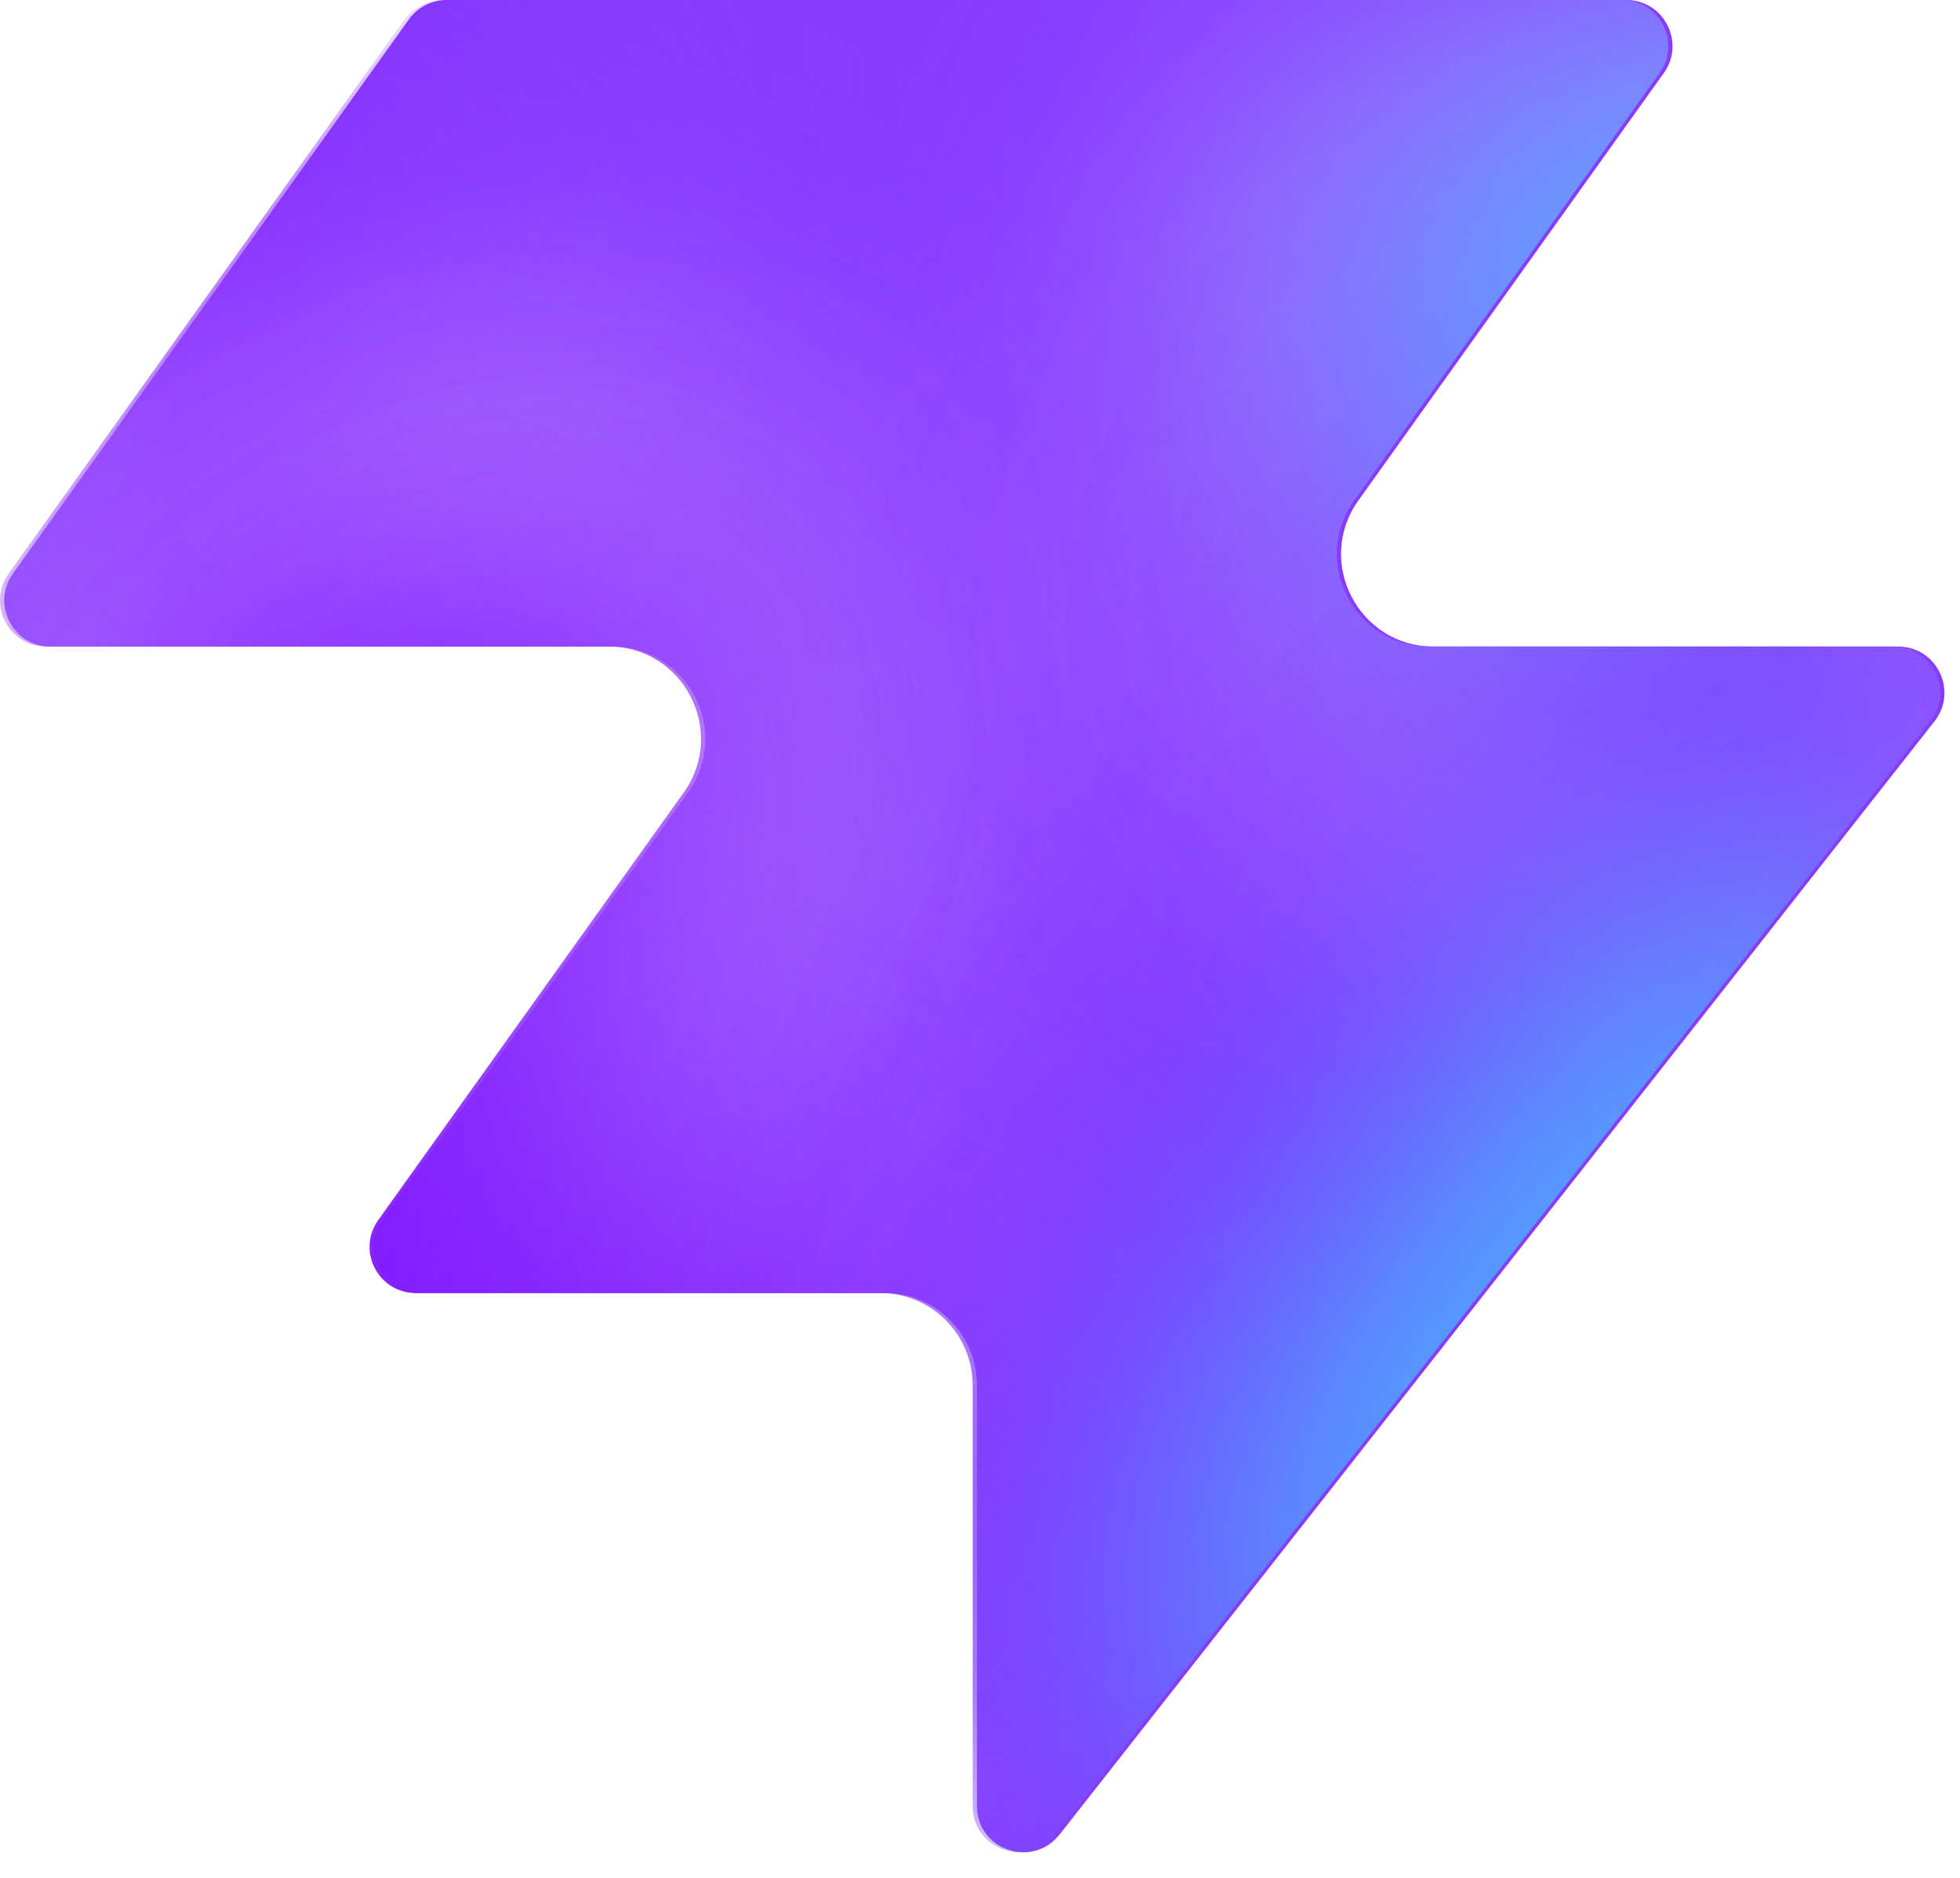
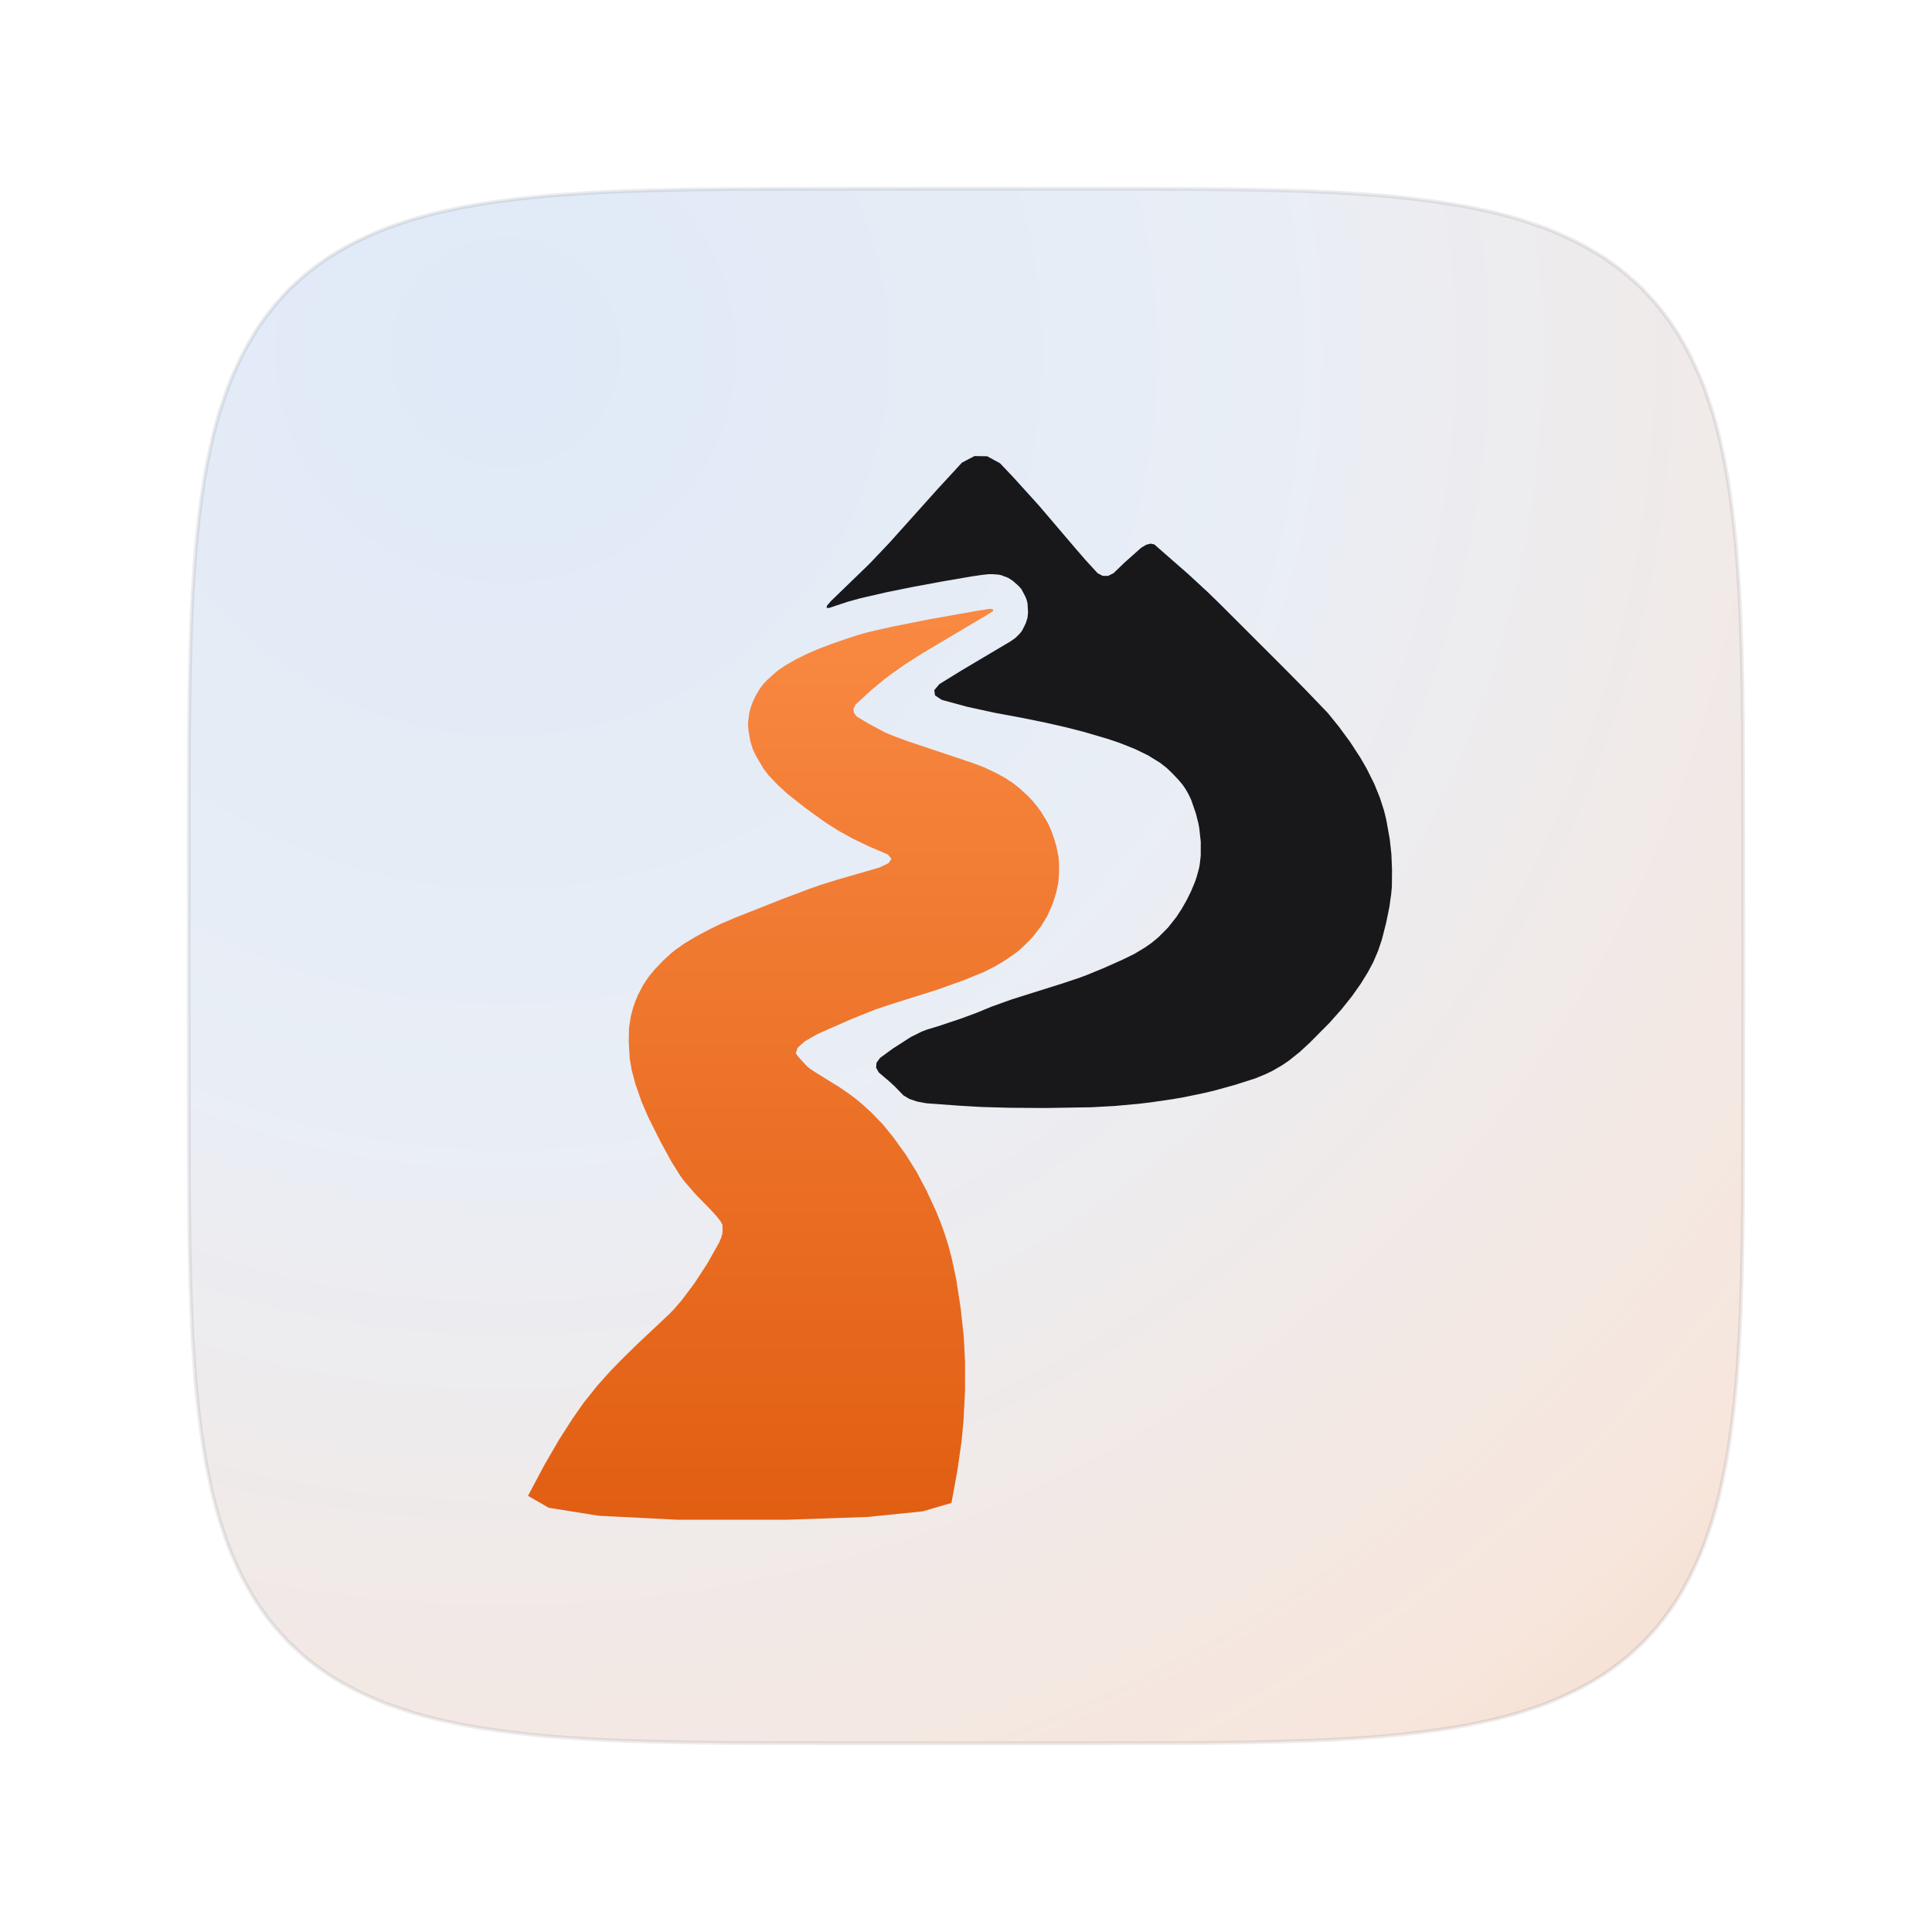
- <svg xmlns="http://www.w3.org/2000/svg" width="48" height="46" fill="none" viewBox="0 0 48 46">
-   <path fill="#863bff" d="M25.946 44.938c-.664.845-2.021.375-2.021-.698V33.937a2.26 2.26 0 0 0-2.262-2.262H10.287c-.92 0-1.456-1.04-.92-1.788l7.48-10.471c1.07-1.497 0-3.578-1.842-3.578H1.237c-.92 0-1.456-1.04-.92-1.788L10.013.474c.214-.297.556-.474.92-.474h28.894c.92 0 1.456 1.04.92 1.788l-7.48 10.471c-1.07 1.498 0 3.579 1.842 3.579h11.377c.943 0 1.473 1.088.89 1.83L25.947 44.94z" style="fill:#863bff;fill:color(display-p3 .525 .23 1);fill-opacity:1" />
-   <mask id="a" width="48" height="46" x="0" y="0" maskUnits="userSpaceOnUse" style="mask-type:alpha">
-     <path fill="#000" d="M25.842 44.938c-.664.844-2.021.375-2.021-.698V33.937a2.26 2.26 0 0 0-2.262-2.262H10.183c-.92 0-1.456-1.04-.92-1.788l7.48-10.471c1.07-1.498 0-3.579-1.842-3.579H1.133c-.92 0-1.456-1.04-.92-1.787L9.91.473c.214-.297.556-.474.92-.474h28.894c.92 0 1.456 1.04.92 1.788l-7.48 10.471c-1.07 1.498 0 3.578 1.842 3.578h11.377c.943 0 1.473 1.088.89 1.832L25.843 44.94z" style="fill:#000;fill-opacity:1" />
-   </mask>
-   <g mask="url(#a)">
-     <g filter="url(#b)">
-       <ellipse cx="5.508" cy="14.704" fill="#ede6ff" rx="5.508" ry="14.704" style="fill:#ede6ff;fill:color(display-p3 .927 .903 1);fill-opacity:1" transform="matrix(.00324 1 1 -.00324 -4.47 31.516)" />
-     </g>
-     <g filter="url(#c)">
-       <ellipse cx="10.399" cy="29.851" fill="#ede6ff" rx="10.399" ry="29.851" style="fill:#ede6ff;fill:color(display-p3 .927 .903 1);fill-opacity:1" transform="matrix(.00324 1 1 -.00324 -39.328 7.883)" />
-     </g>
-     <g filter="url(#d)">
-       <ellipse cx="5.508" cy="30.487" fill="#7e14ff" rx="5.508" ry="30.487" style="fill:#7e14ff;fill:color(display-p3 .492 .077 1);fill-opacity:1" transform="rotate(89.814 -25.913 -14.639)scale(1 -1)" />
-     </g>
-     <g filter="url(#e)">
-       <ellipse cx="5.508" cy="30.599" fill="#7e14ff" rx="5.508" ry="30.599" style="fill:#7e14ff;fill:color(display-p3 .492 .077 1);fill-opacity:1" transform="rotate(89.814 -32.644 -3.334)scale(1 -1)" />
-     </g>
-     <g filter="url(#f)">
-       <ellipse cx="5.508" cy="30.599" fill="#7e14ff" rx="5.508" ry="30.599" style="fill:#7e14ff;fill:color(display-p3 .492 .077 1);fill-opacity:1" transform="matrix(.00324 1 1 -.00324 -34.34 30.47)" />
-     </g>
-     <g filter="url(#g)">
-       <ellipse cx="14.072" cy="22.078" fill="#ede6ff" rx="14.072" ry="22.078" style="fill:#ede6ff;fill:color(display-p3 .927 .903 1);fill-opacity:1" transform="rotate(93.35 24.506 48.493)scale(-1 1)" />
-     </g>
-     <g filter="url(#h)">
-       <ellipse cx="3.47" cy="21.501" fill="#7e14ff" rx="3.47" ry="21.501" style="fill:#7e14ff;fill:color(display-p3 .492 .077 1);fill-opacity:1" transform="rotate(89.009 28.708 47.59)scale(-1 1)" />
-     </g>
-     <g filter="url(#i)">
-       <ellipse cx="3.47" cy="21.501" fill="#7e14ff" rx="3.47" ry="21.501" style="fill:#7e14ff;fill:color(display-p3 .492 .077 1);fill-opacity:1" transform="rotate(89.009 28.708 47.59)scale(-1 1)" />
-     </g>
-     <g filter="url(#j)">
-       <ellipse cx=".387" cy="8.972" fill="#7e14ff" rx="4.407" ry="29.108" style="fill:#7e14ff;fill:color(display-p3 .492 .077 1);fill-opacity:1" transform="rotate(39.51 .387 8.972)" />
-     </g>
-     <g filter="url(#k)">
-       <ellipse cx="47.523" cy="-6.092" fill="#7e14ff" rx="4.407" ry="29.108" style="fill:#7e14ff;fill:color(display-p3 .492 .077 1);fill-opacity:1" transform="rotate(37.892 47.523 -6.092)" />
-     </g>
-     <g filter="url(#l)">
-       <ellipse cx="41.412" cy="6.333" fill="#47bfff" rx="5.971" ry="9.665" style="fill:#47bfff;fill:color(display-p3 .28 .748 1);fill-opacity:1" transform="rotate(37.892 41.412 6.333)" />
-     </g>
-     <g filter="url(#m)">
-       <ellipse cx="-1.879" cy="38.332" fill="#7e14ff" rx="4.407" ry="29.108" style="fill:#7e14ff;fill:color(display-p3 .492 .077 1);fill-opacity:1" transform="rotate(37.892 -1.88 38.332)" />
-     </g>
-     <g filter="url(#n)">
-       <ellipse cx="-1.879" cy="38.332" fill="#7e14ff" rx="4.407" ry="29.108" style="fill:#7e14ff;fill:color(display-p3 .492 .077 1);fill-opacity:1" transform="rotate(37.892 -1.88 38.332)" />
-     </g>
-     <g filter="url(#o)">
-       <ellipse cx="35.651" cy="29.907" fill="#7e14ff" rx="4.407" ry="29.108" style="fill:#7e14ff;fill:color(display-p3 .492 .077 1);fill-opacity:1" transform="rotate(37.892 35.651 29.907)" />
-     </g>
-     <g filter="url(#p)">
-       <ellipse cx="38.418" cy="32.4" fill="#47bfff" rx="5.971" ry="15.297" style="fill:#47bfff;fill:color(display-p3 .28 .748 1);fill-opacity:1" transform="rotate(37.892 38.418 32.4)" />
-     </g>
+ <svg xmlns="http://www.w3.org/2000/svg" viewBox="0 0 1024 1024" width="1024" height="1024">
+   <defs>
+     <radialGradient id="pk-bg" cx="0.2" cy="0.1" r="1.25">
+       <stop offset="0" stop-color="#dfe9f7" />
+       <stop offset="0.4" stop-color="#e9eef6" />
+       <stop offset="0.85" stop-color="#f7e6dc" />
+       <stop offset="1" stop-color="#f3d9cb" />
+     </radialGradient>
+     <linearGradient id="pk-road" gradientUnits="userSpaceOnUse" x1="0" y1="846" x2="0" y2="272">
+       <stop offset="0" stop-color="#e15e12" />
+       <stop offset="1" stop-color="#f98942" />
+     </linearGradient>
+   </defs>
+   <g id="bg">
+     <path d="M924.0,512.0 L923.9,608.0 L923.8,638.6 L923.5,660.9 L923.1,679.0 L922.6,694.5 L922.0,708.2 L921.2,720.5 L920.4,731.8 L919.4,742.2 L918.3,751.9 L917.1,761.0 L915.8,769.6 L914.4,777.6 L912.8,785.3 L911.2,792.6 L909.4,799.5 L907.5,806.1 L905.4,812.4 L903.3,818.5 L901.0,824.2 L898.5,829.8 L896.0,835.1 L893.3,840.2 L890.5,845.1 L887.6,849.8 L884.5,854.3 L881.2,858.7 L877.9,862.8 L874.3,866.8 L870.7,870.7 L866.8,874.3 L862.8,877.9 L858.7,881.2 L854.3,884.5 L849.8,887.6 L845.1,890.5 L840.2,893.3 L835.1,896.0 L829.8,898.5 L824.2,901.0 L818.5,903.3 L812.4,905.4 L806.1,907.5 L799.5,909.4 L792.6,911.2 L785.3,912.8 L777.6,914.4 L769.6,915.8 L761.0,917.1 L751.9,918.3 L742.2,919.4 L731.8,920.4 L720.5,921.2 L708.2,922.0 L694.5,922.6 L679.0,923.1 L660.9,923.5 L638.6,923.8 L608.0,923.9 L512.0,924.0 L416.0,923.9 L385.4,923.8 L363.1,923.5 L345.0,923.1 L329.5,922.6 L315.8,922.0 L303.5,921.2 L292.2,920.4 L281.8,919.4 L272.1,918.3 L263.0,917.1 L254.4,915.8 L246.4,914.4 L238.7,912.8 L231.4,911.2 L224.5,909.4 L217.9,907.5 L211.6,905.4 L205.5,903.3 L199.8,901.0 L194.2,898.5 L188.9,896.0 L183.8,893.3 L178.9,890.5 L174.2,887.6 L169.7,884.5 L165.3,881.2 L161.2,877.9 L157.2,874.3 L153.3,870.7 L149.7,866.8 L146.1,862.8 L142.8,858.7 L139.5,854.3 L136.4,849.8 L133.5,845.1 L130.7,840.2 L128.0,835.1 L125.5,829.8 L123.0,824.2 L120.7,818.5 L118.6,812.4 L116.5,806.1 L114.6,799.5 L112.8,792.6 L111.2,785.3 L109.6,777.6 L108.2,769.6 L106.9,761.0 L105.7,751.9 L104.6,742.2 L103.6,731.8 L102.8,720.5 L102.0,708.2 L101.4,694.5 L100.9,679.0 L100.5,660.9 L100.2,638.6 L100.1,608.0 L100.0,512.0 L100.1,416.0 L100.2,385.4 L100.5,363.1 L100.9,345.0 L101.4,329.5 L102.0,315.8 L102.8,303.5 L103.6,292.2 L104.6,281.8 L105.7,272.1 L106.9,263.0 L108.2,254.4 L109.6,246.4 L111.2,238.7 L112.8,231.4 L114.6,224.5 L116.5,217.9 L118.6,211.6 L120.7,205.5 L123.0,199.8 L125.5,194.2 L128.0,188.9 L130.7,183.8 L133.5,178.9 L136.4,174.2 L139.5,169.7 L142.8,165.3 L146.1,161.2 L149.7,157.2 L153.3,153.3 L157.2,149.7 L161.2,146.1 L165.3,142.8 L169.7,139.5 L174.2,136.4 L178.9,133.5 L183.8,130.7 L188.9,128.0 L194.2,125.5 L199.8,123.0 L205.5,120.7 L211.6,118.6 L217.9,116.5 L224.5,114.6 L231.4,112.8 L238.7,111.2 L246.4,109.6 L254.4,108.2 L263.0,106.9 L272.1,105.7 L281.8,104.6 L292.2,103.6 L303.5,102.8 L315.8,102.0 L329.5,101.4 L345.0,100.9 L363.1,100.5 L385.4,100.2 L416.0,100.1 L512.0,100.0 L608.0,100.1 L638.6,100.2 L660.9,100.5 L679.0,100.9 L694.5,101.4 L708.2,102.0 L720.5,102.8 L731.8,103.6 L742.2,104.6 L751.9,105.7 L761.0,106.9 L769.6,108.2 L777.6,109.6 L785.3,111.2 L792.6,112.8 L799.5,114.6 L806.1,116.5 L812.4,118.6 L818.5,120.7 L824.2,123.0 L829.8,125.5 L835.1,128.0 L840.2,130.7 L845.1,133.5 L849.8,136.4 L854.3,139.5 L858.7,142.8 L862.8,146.1 L866.8,149.7 L870.7,153.3 L874.3,157.2 L877.9,161.2 L881.2,165.3 L884.5,169.7 L887.6,174.2 L890.5,178.9 L893.3,183.8 L896.0,188.9 L898.5,194.2 L901.0,199.8 L903.3,205.5 L905.4,211.6 L907.5,217.9 L909.4,224.5 L911.2,231.4 L912.8,238.7 L914.4,246.4 L915.8,254.4 L917.1,263.0 L918.3,272.1 L919.4,281.8 L920.4,292.2 L921.2,303.5 L922.0,315.8 L922.6,329.5 L923.1,345.0 L923.5,363.1 L923.8,385.4 L923.9,416.0Z" fill="url(#pk-bg)" />
+     <path d="M924.0,512.0 L923.9,608.0 L923.8,638.6 L923.5,660.9 L923.1,679.0 L922.6,694.5 L922.0,708.2 L921.2,720.5 L920.4,731.8 L919.4,742.2 L918.3,751.9 L917.1,761.0 L915.8,769.6 L914.4,777.6 L912.8,785.3 L911.2,792.6 L909.4,799.5 L907.5,806.1 L905.4,812.4 L903.3,818.5 L901.0,824.2 L898.5,829.8 L896.0,835.1 L893.3,840.2 L890.5,845.1 L887.6,849.8 L884.5,854.3 L881.2,858.7 L877.9,862.8 L874.3,866.8 L870.7,870.7 L866.8,874.3 L862.8,877.9 L858.7,881.2 L854.3,884.5 L849.8,887.6 L845.1,890.5 L840.2,893.3 L835.1,896.0 L829.8,898.5 L824.2,901.0 L818.5,903.3 L812.4,905.4 L806.1,907.5 L799.5,909.4 L792.6,911.2 L785.3,912.8 L777.6,914.4 L769.6,915.8 L761.0,917.1 L751.9,918.3 L742.2,919.4 L731.8,920.4 L720.5,921.2 L708.2,922.0 L694.5,922.6 L679.0,923.1 L660.9,923.5 L638.6,923.8 L608.0,923.9 L512.0,924.0 L416.0,923.9 L385.4,923.8 L363.1,923.5 L345.0,923.1 L329.5,922.6 L315.8,922.0 L303.5,921.2 L292.2,920.4 L281.8,919.4 L272.1,918.3 L263.0,917.1 L254.4,915.8 L246.4,914.4 L238.7,912.8 L231.4,911.2 L224.5,909.4 L217.9,907.5 L211.6,905.4 L205.5,903.3 L199.8,901.0 L194.2,898.5 L188.9,896.0 L183.8,893.3 L178.9,890.5 L174.2,887.6 L169.7,884.5 L165.3,881.2 L161.2,877.9 L157.2,874.3 L153.3,870.7 L149.7,866.8 L146.1,862.8 L142.8,858.7 L139.5,854.3 L136.4,849.8 L133.5,845.1 L130.7,840.2 L128.0,835.1 L125.5,829.8 L123.0,824.2 L120.7,818.5 L118.6,812.4 L116.5,806.1 L114.6,799.5 L112.8,792.6 L111.2,785.3 L109.6,777.6 L108.2,769.6 L106.9,761.0 L105.7,751.9 L104.6,742.2 L103.6,731.8 L102.8,720.5 L102.0,708.2 L101.4,694.5 L100.9,679.0 L100.5,660.9 L100.2,638.6 L100.1,608.0 L100.0,512.0 L100.1,416.0 L100.2,385.4 L100.5,363.1 L100.9,345.0 L101.4,329.5 L102.0,315.8 L102.8,303.5 L103.6,292.2 L104.6,281.8 L105.7,272.1 L106.9,263.0 L108.2,254.4 L109.6,246.4 L111.2,238.7 L112.8,231.4 L114.6,224.5 L116.5,217.9 L118.6,211.6 L120.7,205.5 L123.0,199.8 L125.5,194.2 L128.0,188.9 L130.7,183.8 L133.5,178.9 L136.4,174.2 L139.5,169.7 L142.8,165.3 L146.1,161.2 L149.7,157.2 L153.3,153.3 L157.2,149.7 L161.2,146.1 L165.3,142.8 L169.7,139.5 L174.2,136.4 L178.9,133.5 L183.8,130.7 L188.9,128.0 L194.2,125.5 L199.8,123.0 L205.5,120.7 L211.6,118.6 L217.9,116.5 L224.5,114.6 L231.4,112.8 L238.7,111.2 L246.4,109.6 L254.4,108.2 L263.0,106.9 L272.1,105.7 L281.8,104.6 L292.2,103.6 L303.5,102.8 L315.8,102.0 L329.5,101.4 L345.0,100.9 L363.1,100.5 L385.4,100.2 L416.0,100.1 L512.0,100.0 L608.0,100.1 L638.6,100.2 L660.9,100.5 L679.0,100.9 L694.5,101.4 L708.2,102.0 L720.5,102.8 L731.8,103.6 L742.2,104.6 L751.9,105.7 L761.0,106.9 L769.6,108.2 L777.6,109.6 L785.3,111.2 L792.6,112.8 L799.5,114.6 L806.1,116.5 L812.4,118.6 L818.5,120.7 L824.2,123.0 L829.8,125.5 L835.1,128.0 L840.2,130.7 L845.1,133.5 L849.8,136.4 L854.3,139.5 L858.7,142.8 L862.8,146.1 L866.8,149.7 L870.7,153.3 L874.3,157.2 L877.9,161.2 L881.2,165.3 L884.5,169.7 L887.6,174.2 L890.5,178.9 L893.3,183.8 L896.0,188.9 L898.5,194.2 L901.0,199.8 L903.3,205.5 L905.4,211.6 L907.5,217.9 L909.4,224.5 L911.2,231.4 L912.8,238.7 L914.4,246.4 L915.8,254.4 L917.1,263.0 L918.3,272.1 L919.4,281.8 L920.4,292.2 L921.2,303.5 L922.0,315.8 L922.6,329.5 L923.1,345.0 L923.5,363.1 L923.8,385.4 L923.9,416.0Z" fill="none" stroke="#18181b" stroke-opacity="0.08" stroke-width="2" />
  </g>
-   <defs>
-     <filter id="b" width="60.045" height="41.654" x="-19.77" y="16.149" color-interpolation-filters="sRGB" filterUnits="userSpaceOnUse">
-       <feFlood flood-opacity="0" result="BackgroundImageFix" />
-       <feBlend in="SourceGraphic" in2="BackgroundImageFix" result="shape" />
-       <feGaussianBlur result="effect1_foregroundBlur_2002_17158" stdDeviation="7.659" />
-     </filter>
-     <filter id="c" width="90.34" height="51.437" x="-54.613" y="-7.533" color-interpolation-filters="sRGB" filterUnits="userSpaceOnUse">
-       <feFlood flood-opacity="0" result="BackgroundImageFix" />
-       <feBlend in="SourceGraphic" in2="BackgroundImageFix" result="shape" />
-       <feGaussianBlur result="effect1_foregroundBlur_2002_17158" stdDeviation="7.659" />
-     </filter>
-     <filter id="d" width="79.355" height="29.4" x="-49.64" y="2.03" color-interpolation-filters="sRGB" filterUnits="userSpaceOnUse">
-       <feFlood flood-opacity="0" result="BackgroundImageFix" />
-       <feBlend in="SourceGraphic" in2="BackgroundImageFix" result="shape" />
-       <feGaussianBlur result="effect1_foregroundBlur_2002_17158" stdDeviation="4.596" />
-     </filter>
-     <filter id="e" width="79.579" height="29.4" x="-45.045" y="20.029" color-interpolation-filters="sRGB" filterUnits="userSpaceOnUse">
-       <feFlood flood-opacity="0" result="BackgroundImageFix" />
-       <feBlend in="SourceGraphic" in2="BackgroundImageFix" result="shape" />
-       <feGaussianBlur result="effect1_foregroundBlur_2002_17158" stdDeviation="4.596" />
-     </filter>
-     <filter id="f" width="79.579" height="29.4" x="-43.513" y="21.178" color-interpolation-filters="sRGB" filterUnits="userSpaceOnUse">
-       <feFlood flood-opacity="0" result="BackgroundImageFix" />
-       <feBlend in="SourceGraphic" in2="BackgroundImageFix" result="shape" />
-       <feGaussianBlur result="effect1_foregroundBlur_2002_17158" stdDeviation="4.596" />
-     </filter>
-     <filter id="g" width="74.749" height="58.852" x="15.756" y="-17.901" color-interpolation-filters="sRGB" filterUnits="userSpaceOnUse">
-       <feFlood flood-opacity="0" result="BackgroundImageFix" />
-       <feBlend in="SourceGraphic" in2="BackgroundImageFix" result="shape" />
-       <feGaussianBlur result="effect1_foregroundBlur_2002_17158" stdDeviation="7.659" />
-     </filter>
-     <filter id="h" width="61.377" height="25.362" x="23.548" y="2.284" color-interpolation-filters="sRGB" filterUnits="userSpaceOnUse">
-       <feFlood flood-opacity="0" result="BackgroundImageFix" />
-       <feBlend in="SourceGraphic" in2="BackgroundImageFix" result="shape" />
-       <feGaussianBlur result="effect1_foregroundBlur_2002_17158" stdDeviation="4.596" />
-     </filter>
-     <filter id="i" width="61.377" height="25.362" x="23.548" y="2.284" color-interpolation-filters="sRGB" filterUnits="userSpaceOnUse">
-       <feFlood flood-opacity="0" result="BackgroundImageFix" />
-       <feBlend in="SourceGraphic" in2="BackgroundImageFix" result="shape" />
-       <feGaussianBlur result="effect1_foregroundBlur_2002_17158" stdDeviation="4.596" />
-     </filter>
-     <filter id="j" width="56.045" height="63.649" x="-27.636" y="-22.853" color-interpolation-filters="sRGB" filterUnits="userSpaceOnUse">
-       <feFlood flood-opacity="0" result="BackgroundImageFix" />
-       <feBlend in="SourceGraphic" in2="BackgroundImageFix" result="shape" />
-       <feGaussianBlur result="effect1_foregroundBlur_2002_17158" stdDeviation="4.596" />
-     </filter>
-     <filter id="k" width="54.814" height="64.646" x="20.116" y="-38.415" color-interpolation-filters="sRGB" filterUnits="userSpaceOnUse">
-       <feFlood flood-opacity="0" result="BackgroundImageFix" />
-       <feBlend in="SourceGraphic" in2="BackgroundImageFix" result="shape" />
-       <feGaussianBlur result="effect1_foregroundBlur_2002_17158" stdDeviation="4.596" />
-     </filter>
-     <filter id="l" width="33.541" height="35.313" x="24.641" y="-11.323" color-interpolation-filters="sRGB" filterUnits="userSpaceOnUse">
-       <feFlood flood-opacity="0" result="BackgroundImageFix" />
-       <feBlend in="SourceGraphic" in2="BackgroundImageFix" result="shape" />
-       <feGaussianBlur result="effect1_foregroundBlur_2002_17158" stdDeviation="4.596" />
-     </filter>
-     <filter id="m" width="54.814" height="64.646" x="-29.286" y="6.009" color-interpolation-filters="sRGB" filterUnits="userSpaceOnUse">
-       <feFlood flood-opacity="0" result="BackgroundImageFix" />
-       <feBlend in="SourceGraphic" in2="BackgroundImageFix" result="shape" />
-       <feGaussianBlur result="effect1_foregroundBlur_2002_17158" stdDeviation="4.596" />
-     </filter>
-     <filter id="n" width="54.814" height="64.646" x="-29.286" y="6.009" color-interpolation-filters="sRGB" filterUnits="userSpaceOnUse">
-       <feFlood flood-opacity="0" result="BackgroundImageFix" />
-       <feBlend in="SourceGraphic" in2="BackgroundImageFix" result="shape" />
-       <feGaussianBlur result="effect1_foregroundBlur_2002_17158" stdDeviation="4.596" />
-     </filter>
-     <filter id="o" width="54.814" height="64.646" x="8.244" y="-2.416" color-interpolation-filters="sRGB" filterUnits="userSpaceOnUse">
-       <feFlood flood-opacity="0" result="BackgroundImageFix" />
-       <feBlend in="SourceGraphic" in2="BackgroundImageFix" result="shape" />
-       <feGaussianBlur result="effect1_foregroundBlur_2002_17158" stdDeviation="4.596" />
-     </filter>
-     <filter id="p" width="39.409" height="43.623" x="18.713" y="10.588" color-interpolation-filters="sRGB" filterUnits="userSpaceOnUse">
-       <feFlood flood-opacity="0" result="BackgroundImageFix" />
-       <feBlend in="SourceGraphic" in2="BackgroundImageFix" result="shape" />
-       <feGaussianBlur result="effect1_foregroundBlur_2002_17158" stdDeviation="4.596" />
-     </filter>
-   </defs>
+   <g id="mark" transform="translate(512 520) scale(0.84) translate(-536 -506)">
+     <path id="mountain" d="M585.98 586.08 L563.52 585.93 L545.97 585.44 L532.06 584.64 L510.97 583.09 L505.03 581.98 L500.22 580.33 L496.53 578.12 L491.13 572.55 L488.02 569.66 L480.98 563.67 L479.28 560.62 L479.53 557.56 L481.73 554.48 L489.91 548.52 L501.19 541.28 L508.11 537.84 L511.41 536.59 L518.31 534.50 L532.66 529.72 L542.72 526.00 L552.03 522.16 L564.77 517.58 L597.31 507.34 L607.31 504.00 L612.16 502.19 L623.25 497.62 L634.77 492.48 L642.34 488.78 L649.09 484.70 L653.28 481.75 L657.38 478.35 L663.40 472.32 L668.72 465.59 L672.00 460.59 L675.16 455.09 L678.00 449.33 L680.47 443.38 L681.48 440.47 L683.00 434.94 L683.50 432.31 L684.12 426.83 L684.14 418.09 L683.16 409.28 L682.58 406.28 L681.00 400.09 L678.09 391.66 L676.31 387.91 L674.52 384.81 L672.66 382.09 L669.96 378.88 L666.17 374.89 L662.65 371.52 L658.38 368.20 L650.83 363.55 L642.62 359.56 L632.69 355.62 L625.02 353.06 L610.34 348.75 L598.83 345.80 L586.12 342.91 L571.30 339.89 L554.03 336.69 L536.88 332.95 L520.70 328.55 L516.47 325.75 L515.97 322.44 L519.20 318.61 L533.16 309.99 L564.07 291.65 L566.80 289.77 L568.08 288.61 L570.10 286.55 L571.41 284.84 L573.66 280.34 L574.78 276.88 L575.16 273.45 L574.83 267.81 L574.38 265.78 L573.59 263.67 L570.94 258.62 L569.13 256.63 L565.60 253.49 L562.53 251.50 L558.00 249.81 L556.48 249.53 L552.66 249.25 L550.34 249.25 L545.97 249.72 L539.53 250.66 L520.47 253.94 L501.83 257.41 L486.50 260.50 L469.34 264.44 L461.09 266.73 L449.66 270.53 L447.98 270.48 L448.33 269.08 L450.69 266.31 L475.14 242.64 L487.66 229.45 L517.91 195.74 L533.45 178.86 L541.34 174.72 L549.34 174.84 L557.45 179.23 L565.67 187.89 L582.13 206.07 L605.62 233.62 L611.35 240.23 L619.05 248.64 L622.34 250.34 L625.70 250.32 L629.12 248.59 L636.12 241.83 L646.62 232.50 L649.73 230.66 L652.45 229.97 L654.78 230.44 L676.08 249.06 L688.78 260.78 L695.95 267.77 L736.05 307.83 L748.98 320.91 L764.22 336.75 L771.25 345.42 L778.44 355.22 L784.91 365.16 L788.70 371.73 L793.55 381.41 L797.16 390.31 L799.78 398.47 L801.17 404.11 L803.38 416.44 L804.41 425.88 L804.81 435.56 L804.72 446.34 L804.28 451.09 L803.16 459.16 L801.09 469.28 L798.42 479.78 L796.03 486.86 L792.94 494.12 L789.70 500.16 L785.16 507.56 L779.53 515.55 L772.91 523.84 L765.35 532.34 L753.02 544.76 L746.72 550.59 L739.64 556.27 L735.31 559.19 L729.31 562.66 L725.44 564.53 L718.69 567.34 L705.75 571.47 L693.14 574.97 L686.67 576.53 L673.41 579.28 L666.53 580.48 L652.22 582.56 L644.78 583.44 L629.88 584.79 L614.95 585.61Z" fill="#18181b" />
+     <path id="road" d="M422.38 845.88 L354.12 845.88 L304.25 843.36 L272.75 838.33 L259.62 830.78 L269.91 811.44 L279.31 795.22 L287.72 782.11 L294.75 772.06 L303.52 761.09 L312.09 751.54 L319.61 743.86 L328.43 735.24 L348.98 715.87 L351.80 712.95 L356.51 707.52 L364.69 696.62 L372.75 684.25 L380.12 671.19 L381.47 668.11 L382.19 665.72 L382.39 663.72 L382.34 659.78 L381.05 657.45 L378.52 654.23 L374.75 650.12 L365.36 640.52 L358.41 632.47 L355.84 629.03 L350.02 619.77 L343.25 607.31 L335.66 592.22 L331.34 582.23 L327.34 570.83 L325.06 562.11 L323.80 554.70 L323.19 544.34 L323.38 535.53 L324.56 527.94 L325.97 522.73 L327.38 518.72 L329.06 514.69 L332.09 508.84 L335.94 503.03 L339.70 498.52 L344.80 493.17 L350.12 488.29 L352.72 486.19 L358.22 482.34 L365.22 478.12 L373.28 473.77 L381.09 469.97 L390.64 465.89 L419.38 454.50 L437.41 447.70 L443.94 445.41 L454.98 441.96 L481.20 434.39 L487.14 431.59 L488.98 428.84 L486.73 426.14 L474.52 420.90 L464.22 415.94 L455.41 411.05 L446.84 405.59 L434.56 396.73 L423.38 387.88 L417.52 382.55 L411.45 376.15 L408.30 372.09 L403.19 363.36 L401.41 359.53 L399.86 354.38 L398.78 348.19 L398.50 344.91 L398.55 342.28 L399.25 336.91 L400.09 333.66 L401.38 329.95 L403.28 325.94 L405.65 321.90 L407.98 318.70 L410.55 315.99 L416.34 310.81 L418.86 308.92 L421.70 307.02 L428.38 303.16 L435.47 299.61 L442.69 296.50 L450.78 293.41 L460.00 290.19 L468.00 287.59 L474.00 285.88 L488.81 282.50 L513.05 277.67 L542.33 272.47 L551.31 271.09 L553.02 271.48 L553.16 271.83 L553.02 272.58 L550.24 274.37 L508.67 299.06 L497.44 306.22 L488.34 312.64 L484.12 315.88 L476.35 322.30 L466.39 331.42 L464.98 334.20 L465.27 336.80 L467.23 339.20 L474.52 343.54 L485.28 349.28 L491.11 351.67 L499.20 354.64 L539.89 368.27 L547.53 371.16 L555.59 375.00 L561.06 378.05 L565.91 381.28 L570.15 384.65 L575.52 389.64 L578.48 392.84 L580.97 395.88 L583.30 399.11 L586.58 404.38 L588.28 407.53 L589.72 410.80 L591.41 415.62 L593.11 421.31 L594.38 427.50 L594.69 431.66 L594.75 436.69 L594.28 443.62 L592.92 450.19 L590.38 458.11 L587.19 465.09 L583.34 471.38 L577.92 478.39 L573.49 482.91 L569.25 486.75 L566.72 488.77 L560.81 492.84 L554.06 496.83 L547.31 500.25 L534.98 505.31 L517.05 511.70 L489.91 520.22 L479.19 523.78 L463.82 529.91 L442.30 539.39 L434.25 544.02 L429.69 548.11 L428.61 551.67 L431.02 554.70 L435.38 559.43 L437.34 561.12 L441.31 563.78 L456.41 573.11 L463.22 577.84 L466.55 580.38 L469.79 583.02 L475.95 588.61 L483.50 596.34 L490.16 604.55 L498.33 615.95 L504.84 626.41 L511.03 638.12 L517.03 651.02 L520.09 658.59 L522.69 665.88 L524.91 673.03 L526.94 680.67 L529.78 693.86 L532.59 712.09 L534.56 729.91 L535.41 746.22 L535.39 764.59 L534.41 783.72 L533.20 796.31 L530.56 814.84 L526.81 835.28 L508.72 840.58 L473.91 844.11Z" fill="url(#pk-road)" />
+   </g>
</svg>
